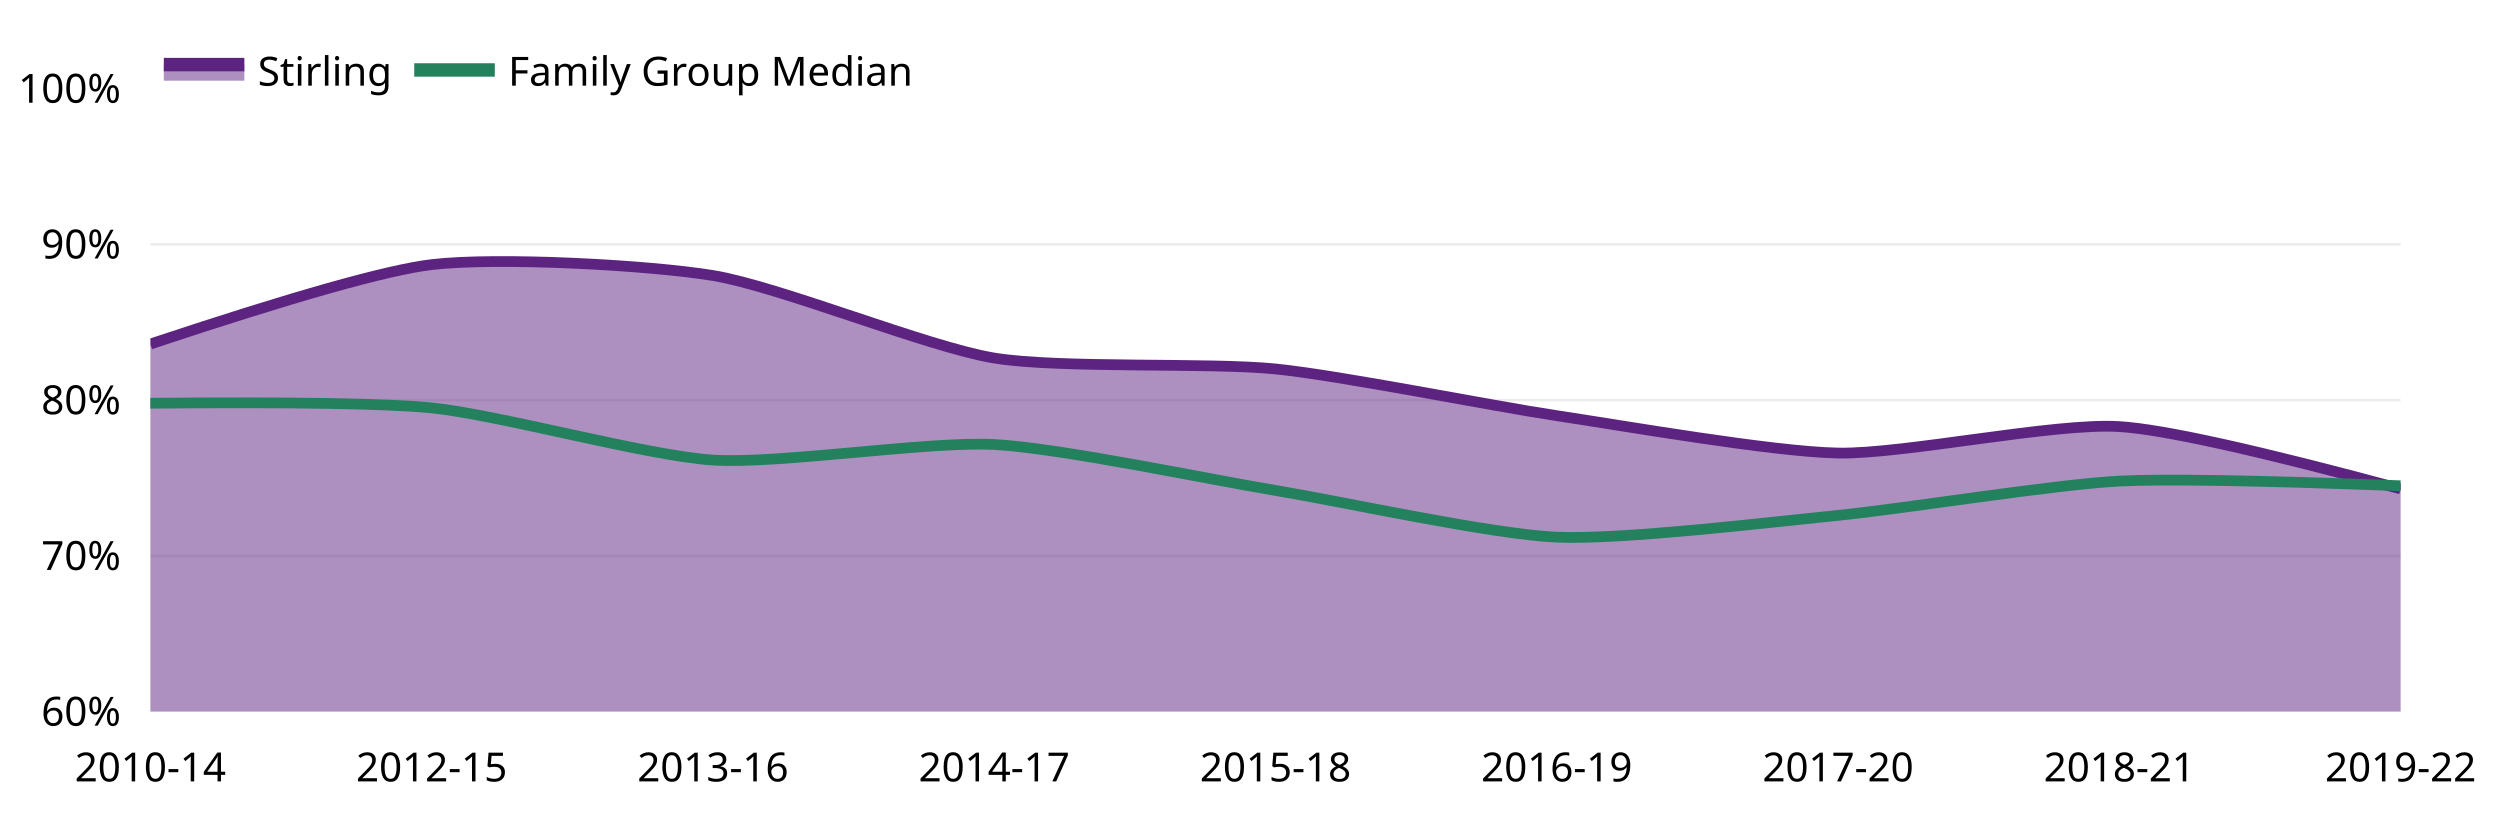
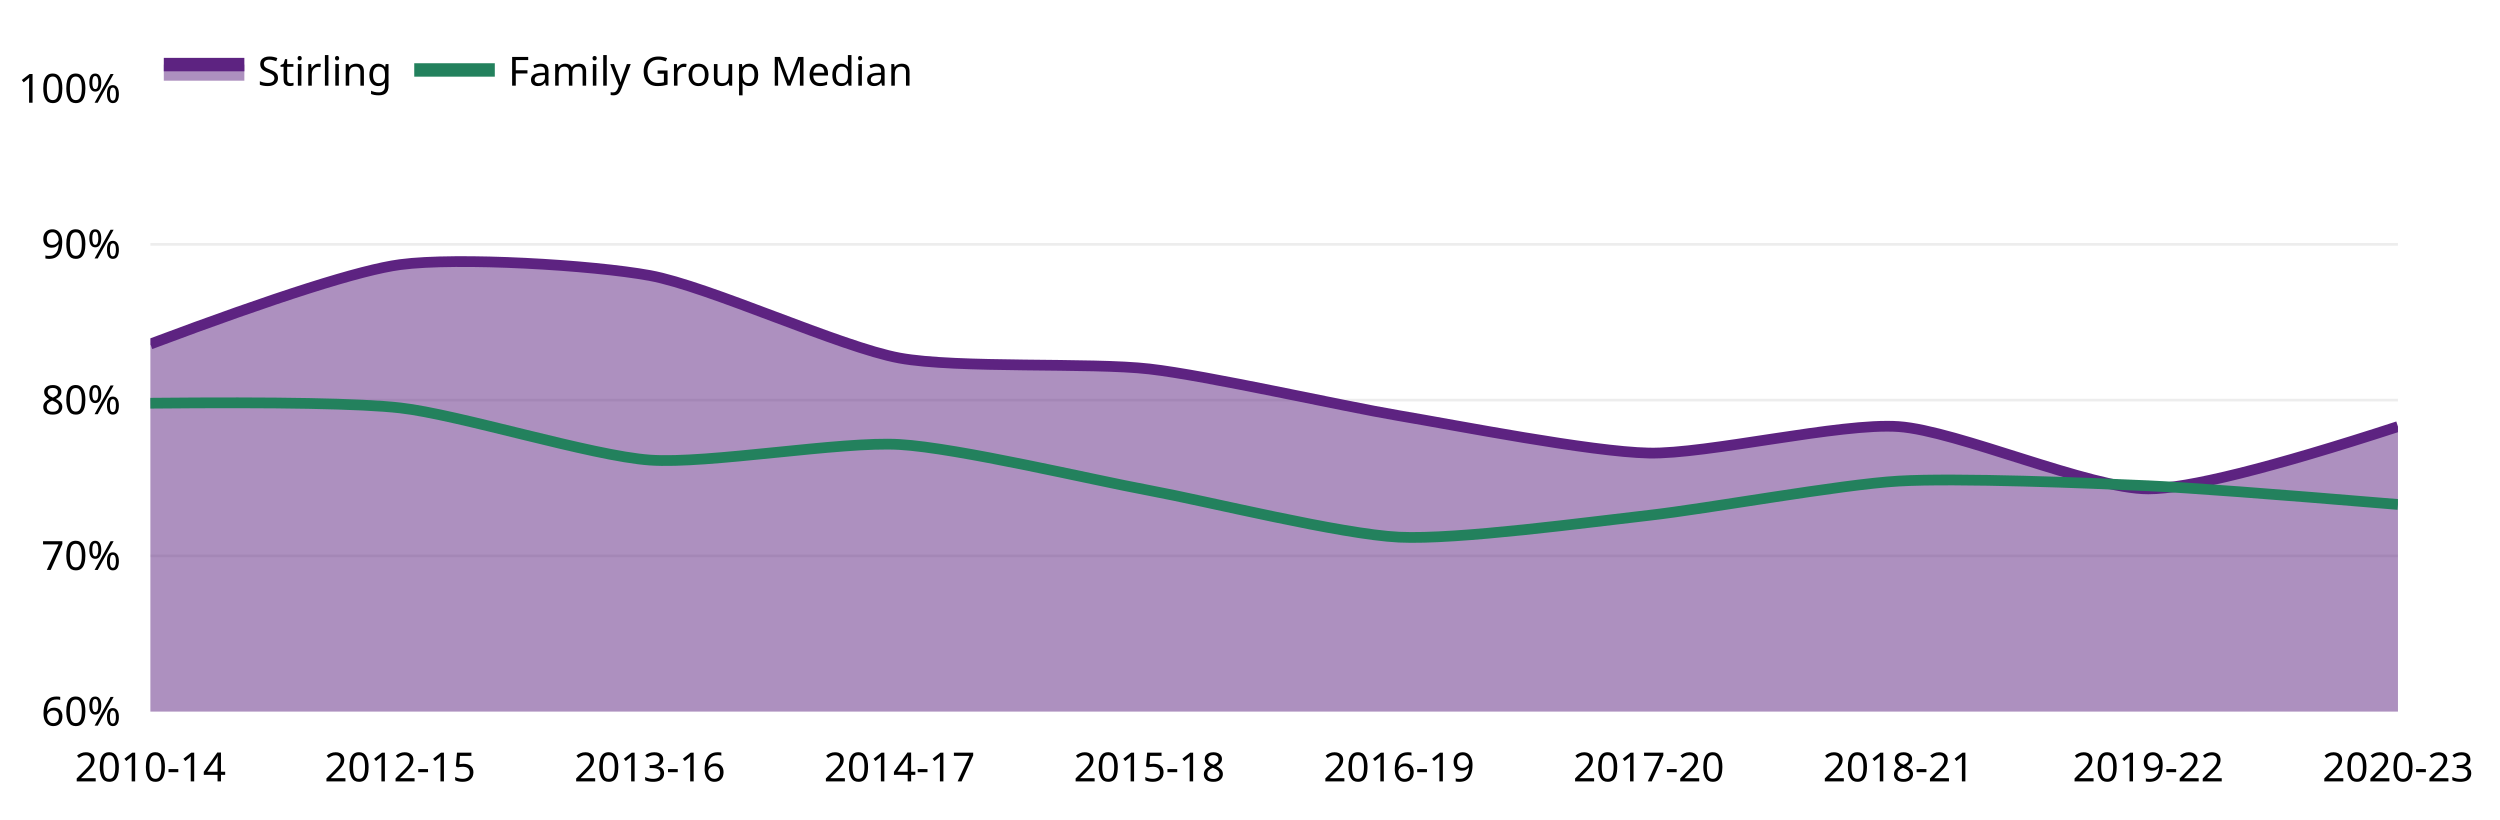
<svg xmlns="http://www.w3.org/2000/svg" class="main-svg" width="931" height="305" style="" viewBox="0 0 931 305">
  <rect x="0" y="0" width="931" height="305" style="fill: rgb(255, 255, 255); fill-opacity: 1;" />
-   <defs id="defs-3e25f8">
+   <defs id="defs-286b01">
    <g class="clips">
-       <clipPath id="clip3e25f8xyplot" class="plotclip">
-         <rect width="838" height="232" />
-       </clipPath>
-       <clipPath class="axesclip" id="clip3e25f8x">
-         <rect x="56" y="0" width="838" height="305" />
-       </clipPath>
-       <clipPath class="axesclip" id="clip3e25f8y">
+       <clipPath id="clip286b01xyplot" class="plotclip">
+         <rect width="837" height="232" />
+       </clipPath>
+       <clipPath class="axesclip" id="clip286b01x">
+         <rect x="56" y="0" width="837" height="305" />
+       </clipPath>
+       <clipPath class="axesclip" id="clip286b01y">
        <rect x="0" y="33" width="931" height="232" />
      </clipPath>
-       <clipPath class="axesclip" id="clip3e25f8xy">
-         <rect x="56" y="33" width="838" height="232" />
+       <clipPath class="axesclip" id="clip286b01xy">
+         <rect x="56" y="33" width="837" height="232" />
      </clipPath>
    </g>
    <g class="gradients" />
    <g class="patterns" />
  </defs>
  <g class="bglayer">
-     <rect class="bg" x="46" y="23" width="858" height="252" style="fill: rgb(0, 0, 0); fill-opacity: 0; stroke-width: 0;" />
+     <rect class="bg" x="46" y="23" width="857" height="252" style="fill: rgb(0, 0, 0); fill-opacity: 0; stroke-width: 0;" />
  </g>
  <g class="layer-below">
    <g class="imagelayer" />
    <g class="shapelayer" />
  </g>
  <g class="cartesianlayer">
    <g class="subplot xy">
      <g class="layer-subplot">
        <g class="shapelayer" />
        <g class="imagelayer" />
      </g>
+       <g class="minor-gridlayer">
+         <g class="x" />
+         <g class="y" />
+       </g>
      <g class="gridlayer">
        <g class="x">
-           <path class="xgrid crisp" transform="translate(160.75,0)" d="M0,33v232" style="stroke: rgb(255, 255, 255); stroke-opacity: 1; stroke-width: 1px;" />
-           <path class="xgrid crisp" transform="translate(265.5,0)" d="M0,33v232" style="stroke: rgb(255, 255, 255); stroke-opacity: 1; stroke-width: 1px;" />
-           <path class="xgrid crisp" transform="translate(370.25,0)" d="M0,33v232" style="stroke: rgb(255, 255, 255); stroke-opacity: 1; stroke-width: 1px;" />
-           <path class="xgrid crisp" transform="translate(475,0)" d="M0,33v232" style="stroke: rgb(255, 255, 255); stroke-opacity: 1; stroke-width: 1px;" />
-           <path class="xgrid crisp" transform="translate(579.75,0)" d="M0,33v232" style="stroke: rgb(255, 255, 255); stroke-opacity: 1; stroke-width: 1px;" />
-           <path class="xgrid crisp" transform="translate(684.5,0)" d="M0,33v232" style="stroke: rgb(255, 255, 255); stroke-opacity: 1; stroke-width: 1px;" />
-           <path class="xgrid crisp" transform="translate(789.25,0)" d="M0,33v232" style="stroke: rgb(255, 255, 255); stroke-opacity: 1; stroke-width: 1px;" />
+           <path class="xgrid crisp" transform="translate(149,0)" d="M0,33v232" style="stroke: rgb(255, 255, 255); stroke-opacity: 1; stroke-width: 1px;" />
+           <path class="xgrid crisp" transform="translate(242,0)" d="M0,33v232" style="stroke: rgb(255, 255, 255); stroke-opacity: 1; stroke-width: 1px;" />
+           <path class="xgrid crisp" transform="translate(335,0)" d="M0,33v232" style="stroke: rgb(255, 255, 255); stroke-opacity: 1; stroke-width: 1px;" />
+           <path class="xgrid crisp" transform="translate(428,0)" d="M0,33v232" style="stroke: rgb(255, 255, 255); stroke-opacity: 1; stroke-width: 1px;" />
+           <path class="xgrid crisp" transform="translate(521,0)" d="M0,33v232" style="stroke: rgb(255, 255, 255); stroke-opacity: 1; stroke-width: 1px;" />
+           <path class="xgrid crisp" transform="translate(614,0)" d="M0,33v232" style="stroke: rgb(255, 255, 255); stroke-opacity: 1; stroke-width: 1px;" />
+           <path class="xgrid crisp" transform="translate(707,0)" d="M0,33v232" style="stroke: rgb(255, 255, 255); stroke-opacity: 1; stroke-width: 1px;" />
+           <path class="xgrid crisp" transform="translate(800,0)" d="M0,33v232" style="stroke: rgb(255, 255, 255); stroke-opacity: 1; stroke-width: 1px;" />
        </g>
        <g class="y">
-           <path class="ygrid crisp" transform="translate(0,207)" d="M56,0h838" style="stroke: rgb(237, 237, 237); stroke-opacity: 1; stroke-width: 1px;" />
-           <path class="ygrid crisp" transform="translate(0,149)" d="M56,0h838" style="stroke: rgb(237, 237, 237); stroke-opacity: 1; stroke-width: 1px;" />
-           <path class="ygrid crisp" transform="translate(0,91)" d="M56,0h838" style="stroke: rgb(237, 237, 237); stroke-opacity: 1; stroke-width: 1px;" />
+           <path class="ygrid crisp" transform="translate(0,207)" d="M56,0h837" style="stroke: rgb(237, 237, 237); stroke-opacity: 1; stroke-width: 1px;" />
+           <path class="ygrid crisp" transform="translate(0,149)" d="M56,0h837" style="stroke: rgb(237, 237, 237); stroke-opacity: 1; stroke-width: 1px;" />
+           <path class="ygrid crisp" transform="translate(0,91)" d="M56,0h837" style="stroke: rgb(237, 237, 237); stroke-opacity: 1; stroke-width: 1px;" />
        </g>
      </g>
      <g class="zerolinelayer" />
      <path class="xlines-below" />
      <path class="ylines-below" />
      <g class="overlines-below" />
      <g class="xaxislayer-below" />
      <g class="yaxislayer-below" />
      <g class="overaxes-below" />
-       <g class="plot" transform="translate(56,33)" clip-path="url(#clip3e25f8xyplot)">
+       <g class="plot" transform="translate(56,33)" clip-path="url(#clip286b01xyplot)">
        <g class="scatterlayer mlayer">
-           <g class="trace scatter traceeffa25" style="stroke-miterlimit: 2;">
+           <g class="trace scatter trace0c576d" style="stroke-miterlimit: 2;">
            <g class="fills">
              <g>
-                 <path class="js-fill" d="M838,580L0,580L0,95.12Q80.07,68.47 104.75,65.54C128.97,62.66 185.3,65.64 209.5,69.6C234.19,73.64 289.56,96.3 314.25,100.34C338.45,104.3 394.64,101.91 419,104.4C443.52,106.9 499.28,118.14 523.75,121.8C548.16,125.45 604.03,135.25 628.5,135.72C652.92,136.19 708.93,124.35 733.25,125.86Q757.81,127.39 838,149.06" style="fill: rgb(93, 35, 129); fill-opacity: 0.5; stroke-width: 0;" />
+                 <path class="js-fill" d="M837,580L0,580L0,95.12Q71.04,68.46 93,65.54C114.45,62.69 164.57,65.67 186,69.6C207.98,73.63 257.02,96.31 279,100.34C300.43,104.27 350.39,101.92 372,104.4C393.79,106.9 443.27,118.14 465,121.8C486.67,125.45 536.27,135.25 558,135.72C579.67,136.19 629.43,124.36 651,125.86C672.84,127.38 722.3,149.06 744,149.06Q765.7,149.06 837,125.86" style="fill: rgb(93, 35, 129); fill-opacity: 0.5; stroke-width: 0;" />
              </g>
            </g>
            <g class="errorbars" />
            <g class="lines">
-               <path class="js-line" d="M0,95.12Q80.07,68.47 104.75,65.54C128.97,62.66 185.3,65.64 209.5,69.6C234.19,73.64 289.56,96.3 314.25,100.34C338.45,104.3 394.64,101.91 419,104.4C443.52,106.9 499.28,118.14 523.75,121.8C548.16,125.45 604.03,135.25 628.5,135.72C652.92,136.19 708.93,124.35 733.25,125.86Q757.81,127.39 838,149.06" style="vector-effect: non-scaling-stroke; fill: none; stroke: rgb(93, 35, 129); stroke-opacity: 1; stroke-width: 4px; opacity: 1;" />
+               <path class="js-line" d="M0,95.12Q71.04,68.46 93,65.54C114.45,62.69 164.57,65.67 186,69.6C207.98,73.63 257.02,96.31 279,100.34C300.43,104.27 350.39,101.92 372,104.4C393.79,106.9 443.27,118.14 465,121.8C486.67,125.45 536.27,135.25 558,135.72C579.67,136.19 629.43,124.36 651,125.86C672.84,127.38 722.3,149.06 744,149.06Q765.7,149.06 837,125.86" style="vector-effect: none; fill: none; stroke: rgb(93, 35, 129); stroke-opacity: 1; stroke-width: 4px; opacity: 1;" />
            </g>
            <g class="points" />
            <g class="text" />
          </g>
-           <g class="trace scatter traceb23e63" style="stroke-miterlimit: 2; opacity: 1;">
+           <g class="trace scatter traced5fbc8" style="stroke-miterlimit: 2; opacity: 1;">
            <g class="fills" />
            <g class="errorbars" />
            <g class="lines">
-               <path class="js-line" d="M0,117.16Q80.41,116.46 104.75,118.9C129.3,121.36 184.96,136.76 209.5,138.33C233.85,139.89 289.88,131.23 314.25,132.53C338.76,133.84 394.56,145.61 419,149.64C443.44,153.67 499.24,165.97 523.75,167.04C548.13,168.1 604.08,161.35 628.5,158.92C652.97,156.48 708.76,147.44 733.25,146.16Q757.65,144.88 838,147.9" style="vector-effect: non-scaling-stroke; fill: none; stroke: rgb(35, 129, 93); stroke-opacity: 1; stroke-width: 4px; opacity: 1;" />
+               <path class="js-line" d="M0,117.16Q71.41,116.46 93,118.9C114.82,121.36 164.19,136.76 186,138.33C207.6,139.88 257.38,131.23 279,132.53C300.78,133.83 350.3,145.61 372,149.64C393.7,153.67 443.23,165.97 465,167.04C486.63,168.1 536.33,161.35 558,158.92C579.73,156.48 629.25,147.44 651,146.16C672.65,144.88 722.31,146.89 744,147.9Q765.71,148.91 837,154.86" style="vector-effect: none; fill: none; stroke: rgb(35, 129, 93); stroke-opacity: 1; stroke-width: 4px; opacity: 1;" />
            </g>
            <g class="points" />
            <g class="text" />
          </g>
        </g>
      </g>
      <g class="overplot" />
      <path class="xlines-above crisp" d="M0,0" style="fill: none;" />
      <path class="ylines-above crisp" d="M0,0" style="fill: none;" />
      <g class="overlines-above" />
      <g class="xaxislayer-above">
        <g class="xtick">
          <text text-anchor="middle" x="0" y="291" transform="translate(56,0)" style="font-family: 'Segoe UI Semibold'; font-size: 15px; fill: rgb(0, 0, 0); fill-opacity: 1; white-space: pre; opacity: 1;">2010-14</text>
        </g>
        <g class="xtick">
-           <text text-anchor="middle" x="0" y="291" transform="translate(160.75,0)" style="font-family: 'Segoe UI Semibold'; font-size: 15px; fill: rgb(0, 0, 0); fill-opacity: 1; white-space: pre; opacity: 1;">2012-15</text>
-         </g>
-         <g class="xtick">
-           <text text-anchor="middle" x="0" y="291" transform="translate(265.5,0)" style="font-family: 'Segoe UI Semibold'; font-size: 15px; fill: rgb(0, 0, 0); fill-opacity: 1; white-space: pre; opacity: 1;">2013-16</text>
-         </g>
-         <g class="xtick">
-           <text text-anchor="middle" x="0" y="291" transform="translate(370.25,0)" style="font-family: 'Segoe UI Semibold'; font-size: 15px; fill: rgb(0, 0, 0); fill-opacity: 1; white-space: pre; opacity: 1;">2014-17</text>
-         </g>
-         <g class="xtick">
-           <text text-anchor="middle" x="0" y="291" transform="translate(475,0)" style="font-family: 'Segoe UI Semibold'; font-size: 15px; fill: rgb(0, 0, 0); fill-opacity: 1; white-space: pre; opacity: 1;">2015-18</text>
-         </g>
-         <g class="xtick">
-           <text text-anchor="middle" x="0" y="291" transform="translate(579.75,0)" style="font-family: 'Segoe UI Semibold'; font-size: 15px; fill: rgb(0, 0, 0); fill-opacity: 1; white-space: pre; opacity: 1;">2016-19</text>
-         </g>
-         <g class="xtick">
-           <text text-anchor="middle" x="0" y="291" transform="translate(684.5,0)" style="font-family: 'Segoe UI Semibold'; font-size: 15px; fill: rgb(0, 0, 0); fill-opacity: 1; white-space: pre; opacity: 1;">2017-20</text>
-         </g>
-         <g class="xtick">
-           <text text-anchor="middle" x="0" y="291" transform="translate(789.25,0)" style="font-family: 'Segoe UI Semibold'; font-size: 15px; fill: rgb(0, 0, 0); fill-opacity: 1; white-space: pre; opacity: 1;">2018-21</text>
-         </g>
-         <g class="xtick">
-           <text text-anchor="middle" x="0" y="291" transform="translate(894,0)" style="font-family: 'Segoe UI Semibold'; font-size: 15px; fill: rgb(0, 0, 0); fill-opacity: 1; white-space: pre; opacity: 1;">2019-22</text>
+           <text text-anchor="middle" x="0" y="291" transform="translate(149,0)" style="font-family: 'Segoe UI Semibold'; font-size: 15px; fill: rgb(0, 0, 0); fill-opacity: 1; white-space: pre; opacity: 1;">2012-15</text>
+         </g>
+         <g class="xtick">
+           <text text-anchor="middle" x="0" y="291" transform="translate(242,0)" style="font-family: 'Segoe UI Semibold'; font-size: 15px; fill: rgb(0, 0, 0); fill-opacity: 1; white-space: pre; opacity: 1;">2013-16</text>
+         </g>
+         <g class="xtick">
+           <text text-anchor="middle" x="0" y="291" transform="translate(335,0)" style="font-family: 'Segoe UI Semibold'; font-size: 15px; fill: rgb(0, 0, 0); fill-opacity: 1; white-space: pre; opacity: 1;">2014-17</text>
+         </g>
+         <g class="xtick">
+           <text text-anchor="middle" x="0" y="291" transform="translate(428,0)" style="font-family: 'Segoe UI Semibold'; font-size: 15px; fill: rgb(0, 0, 0); fill-opacity: 1; white-space: pre; opacity: 1;">2015-18</text>
+         </g>
+         <g class="xtick">
+           <text text-anchor="middle" x="0" y="291" transform="translate(521,0)" style="font-family: 'Segoe UI Semibold'; font-size: 15px; fill: rgb(0, 0, 0); fill-opacity: 1; white-space: pre; opacity: 1;">2016-19</text>
+         </g>
+         <g class="xtick">
+           <text text-anchor="middle" x="0" y="291" transform="translate(614,0)" style="font-family: 'Segoe UI Semibold'; font-size: 15px; fill: rgb(0, 0, 0); fill-opacity: 1; white-space: pre; opacity: 1;">2017-20</text>
+         </g>
+         <g class="xtick">
+           <text text-anchor="middle" x="0" y="291" transform="translate(707,0)" style="font-family: 'Segoe UI Semibold'; font-size: 15px; fill: rgb(0, 0, 0); fill-opacity: 1; white-space: pre; opacity: 1;">2018-21</text>
+         </g>
+         <g class="xtick">
+           <text text-anchor="middle" x="0" y="291" transform="translate(800,0)" style="font-family: 'Segoe UI Semibold'; font-size: 15px; fill: rgb(0, 0, 0); fill-opacity: 1; white-space: pre; opacity: 1;">2019-22</text>
+         </g>
+         <g class="xtick">
+           <text text-anchor="middle" x="0" y="291" transform="translate(893,0)" style="font-family: 'Segoe UI Semibold'; font-size: 15px; fill: rgb(0, 0, 0); fill-opacity: 1; white-space: pre; opacity: 1;">2020-23</text>
        </g>
      </g>
      <g class="yaxislayer-above">
        <g class="ytick">
          <text text-anchor="end" x="45" y="5.25" transform="translate(0,265)" style="font-family: 'Segoe UI Semibold'; font-size: 15px; fill: rgb(0, 0, 0); fill-opacity: 1; white-space: pre; opacity: 1;">60%</text>
        </g>
        <g class="ytick">
          <text text-anchor="end" x="45" y="5.25" style="font-family: 'Segoe UI Semibold'; font-size: 15px; fill: rgb(0, 0, 0); fill-opacity: 1; white-space: pre; opacity: 1;" transform="translate(0,207)">70%</text>
        </g>
        <g class="ytick">
          <text text-anchor="end" x="45" y="5.25" style="font-family: 'Segoe UI Semibold'; font-size: 15px; fill: rgb(0, 0, 0); fill-opacity: 1; white-space: pre; opacity: 1;" transform="translate(0,149)">80%</text>
        </g>
        <g class="ytick">
          <text text-anchor="end" x="45" y="5.25" style="font-family: 'Segoe UI Semibold'; font-size: 15px; fill: rgb(0, 0, 0); fill-opacity: 1; white-space: pre; opacity: 1;" transform="translate(0,91)">90%</text>
        </g>
        <g class="ytick">
          <text text-anchor="end" x="45" y="5.25" style="font-family: 'Segoe UI Semibold'; font-size: 15px; fill: rgb(0, 0, 0); fill-opacity: 1; white-space: pre; opacity: 1;" transform="translate(0,33)">100%</text>
        </g>
      </g>
      <g class="overaxes-above" />
    </g>
  </g>
  <g class="polarlayer" />
  <g class="smithlayer" />
  <g class="ternarylayer" />
  <g class="geolayer" />
  <g class="funnelarealayer" />
  <g class="pielayer" />
  <g class="iciclelayer" />
  <g class="treemaplayer" />
  <g class="sunburstlayer" />
  <g class="glimages" />
-   <defs id="topdefs-3e25f8">
+   <defs id="topdefs-286b01">
    <g class="clips" />
-     <clipPath id="legend3e25f8">
+     <clipPath id="legend286b01">
      <rect width="285" height="33" x="0" y="0" />
    </clipPath>
  </defs>
  <g class="layer-above">
    <g class="imagelayer" />
    <g class="shapelayer" />
  </g>
  <g class="infolayer">
    <g class="legend" pointer-events="all" transform="translate(56,9.8)">
      <rect class="bg" shape-rendering="crispEdges" width="285" height="33" x="0" y="0" style="stroke: rgb(68, 68, 68); stroke-opacity: 1; fill: rgb(0, 0, 0); fill-opacity: 0; stroke-width: 0px;" />
-       <g class="scrollbox" transform="" clip-path="url(#legend3e25f8)">
+       <g class="scrollbox" transform="" clip-path="url(#legend286b01)">
        <g class="groups">
          <g class="traces" transform="translate(0,16.25)" style="opacity: 1;">
            <text class="legendtext" text-anchor="start" x="40" y="5.85" style="font-family: 'Segoe UI Semibold'; font-size: 15px; fill: rgb(0, 0, 0); fill-opacity: 1; white-space: pre;">Stirling</text>
            <g class="layers">
              <g class="legendfill">
                <path class="js-fill" d="M5,-2h30v6h-30z" style="stroke-width: 0; fill: rgb(93, 35, 129); fill-opacity: 0.5;" />
              </g>
              <g class="legendlines">
                <path class="js-line" d="M5,-2h30" style="fill: none; stroke: rgb(93, 35, 129); stroke-opacity: 1; stroke-width: 5px;" />
              </g>
              <g class="legendsymbols">
                <g class="legendpoints" />
              </g>
            </g>
            <rect class="legendtoggle" x="0" y="-11.25" width="90.766" height="22.5" style="fill: rgb(0, 0, 0); fill-opacity: 0;" />
          </g>
          <g class="traces" transform="translate(93.26562,16.25)" style="opacity: 1;">
            <text class="legendtext" text-anchor="start" x="40" y="5.85" style="font-family: 'Segoe UI Semibold'; font-size: 15px; fill: rgb(0, 0, 0); fill-opacity: 1; white-space: pre;">Family Group Median</text>
            <g class="layers" style="opacity: 1;">
              <g class="legendfill" />
              <g class="legendlines">
                <path class="js-line" d="M5,0h30" style="fill: none; stroke: rgb(35, 129, 93); stroke-opacity: 1; stroke-width: 5px;" />
              </g>
              <g class="legendsymbols">
                <g class="legendpoints" />
              </g>
            </g>
            <rect class="legendtoggle" x="0" y="-11.25" width="188.609" height="22.5" style="fill: rgb(0, 0, 0); fill-opacity: 0;" />
          </g>
        </g>
      </g>
      <rect class="scrollbar" rx="20" ry="3" width="0" height="0" x="0" y="0" style="fill: rgb(128, 139, 164); fill-opacity: 1;" />
    </g>
    <g class="g-gtitle" />
    <g class="g-xtitle" />
    <g class="g-ytitle" />
  </g>
</svg>
